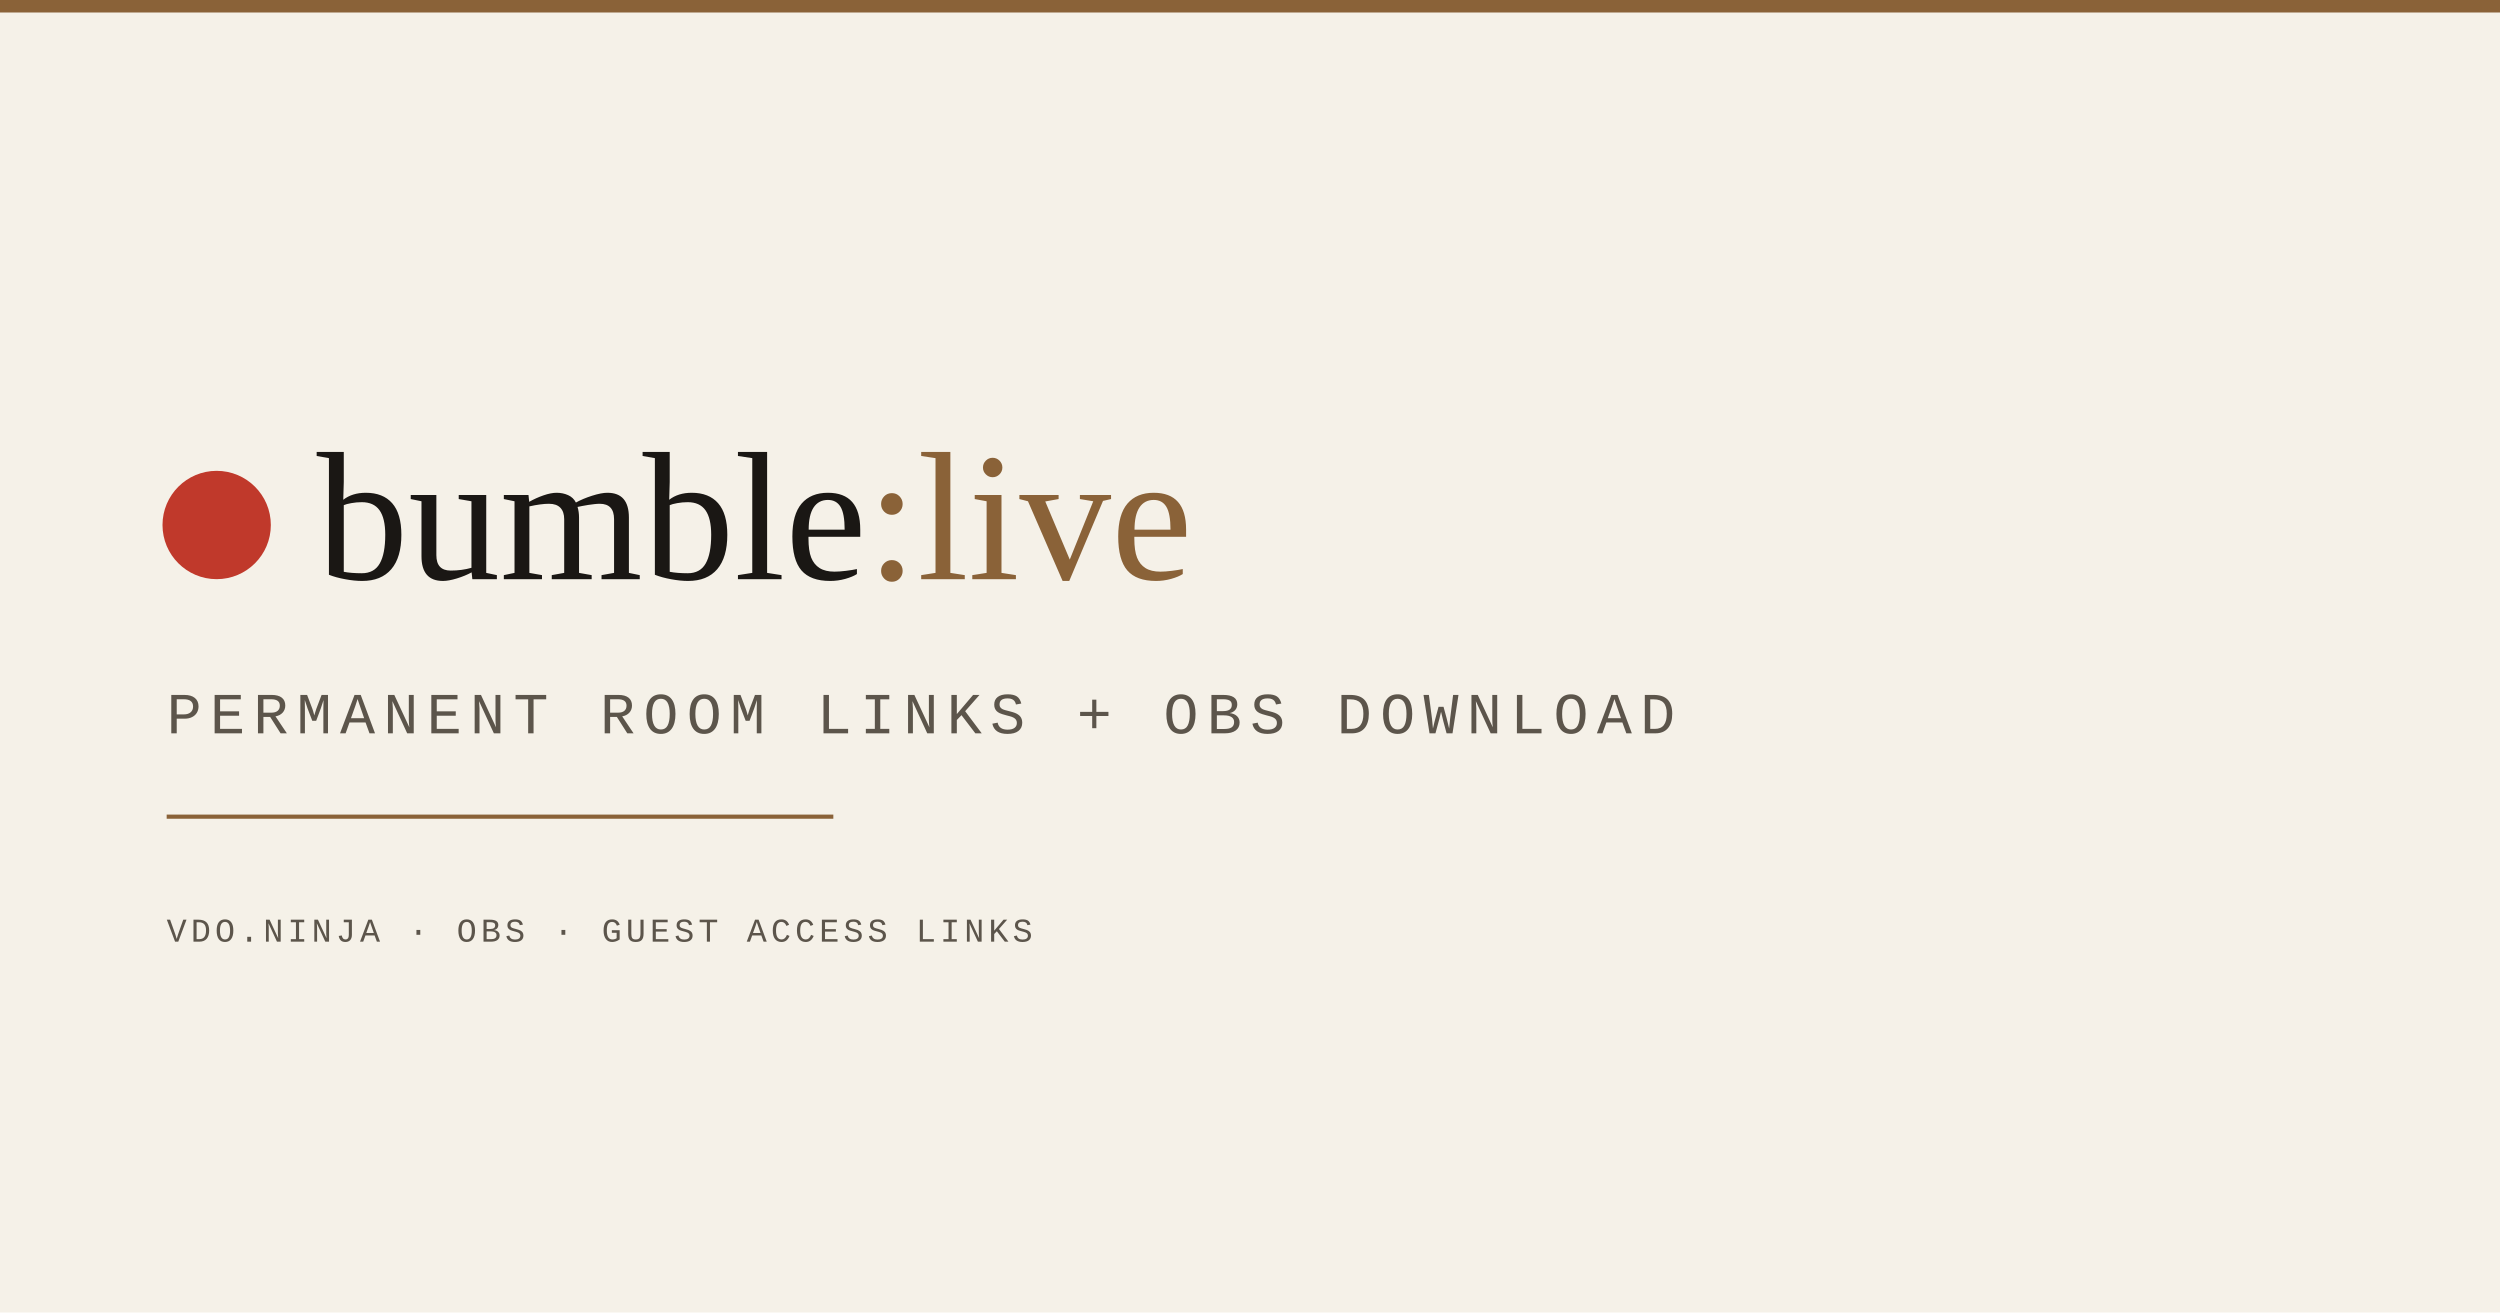
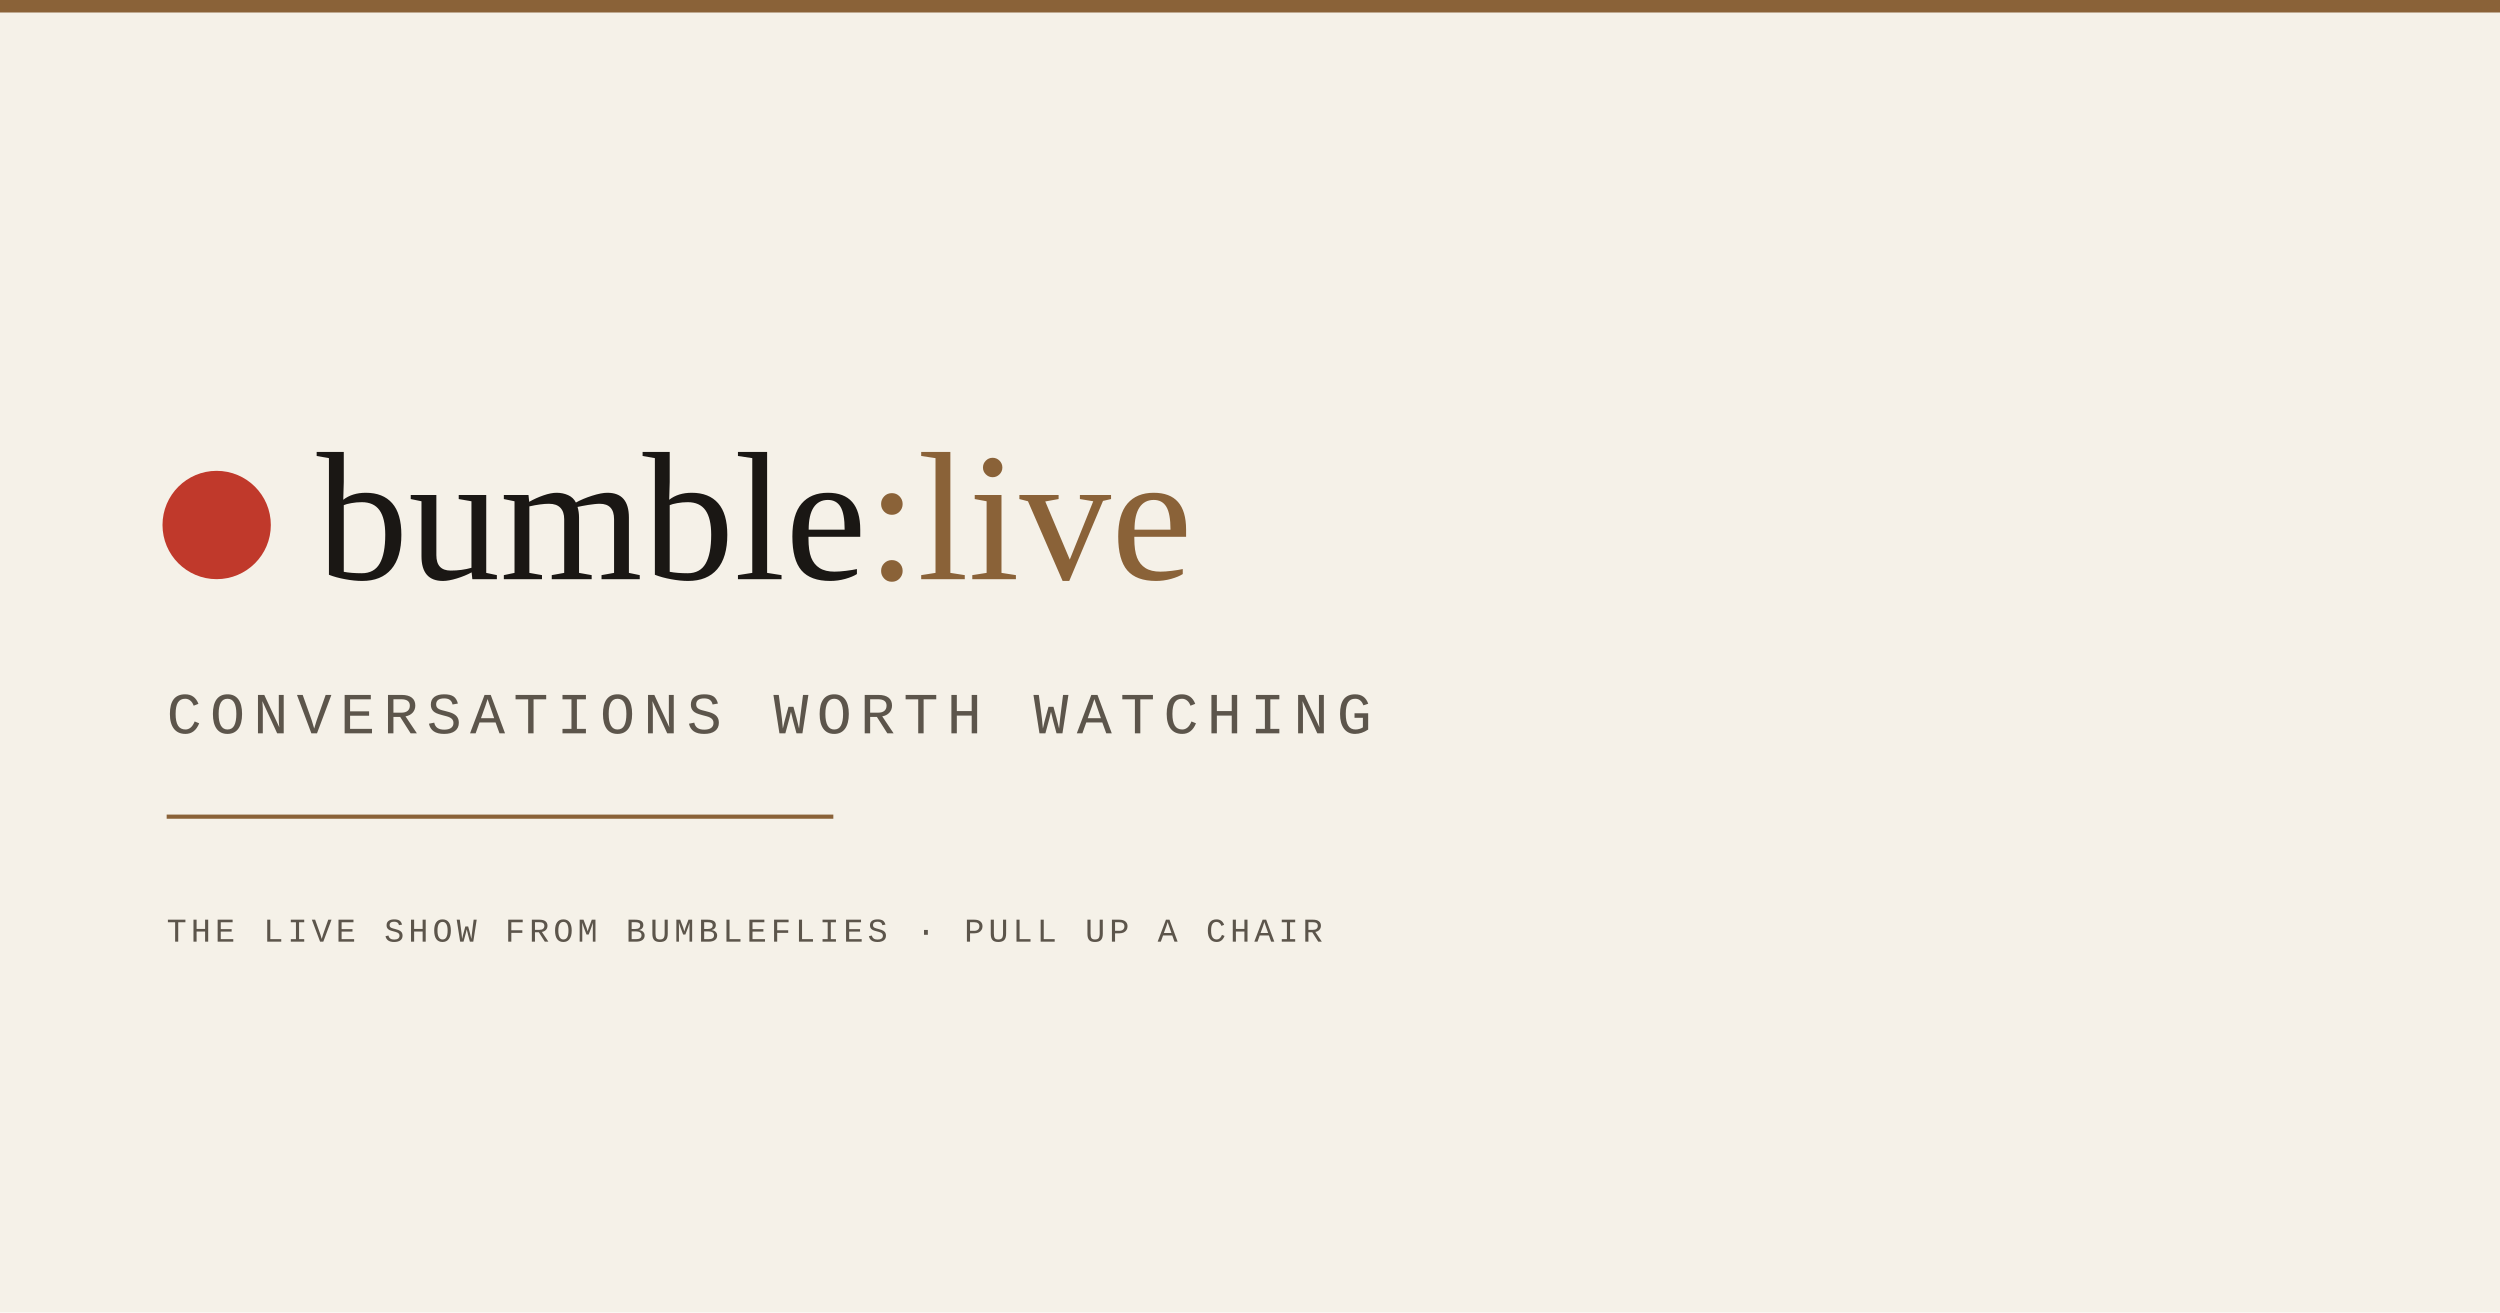
<svg xmlns="http://www.w3.org/2000/svg" width="1200" height="630" viewBox="0 0 1200 630">
  <rect width="1200" height="630" fill="#f5f1e8" />
  <rect x="0" y="0" width="1200" height="6" fill="#8a6238" />
  <circle cx="104" cy="252" r="26" fill="#c0392b" />
  <text x="152" y="278" font-family="Georgia, 'Times New Roman', serif" font-size="88" fill="#1a1714" font-weight="400">bumble<tspan fill="#8a6238">:live</tspan>
  </text>
-   <text x="80" y="352" font-family="'Courier New', monospace" font-size="28" fill="#5c554b" letter-spacing="4">PERMANENT ROOM LINKS + OBS DOWNLOAD</text>
+   <text x="80" y="352" font-family="'Courier New', monospace" font-size="28" fill="#5c554b" letter-spacing="4">CONVERSATIONS WORTH WATCHING</text>
  <line x1="80" y1="392" x2="400" y2="392" stroke="#8a6238" stroke-width="2" />
-   <text x="80" y="452" font-family="'Courier New', monospace" font-size="16" fill="#5c554b" letter-spacing="2">VDO.NINJA · OBS · GUEST ACCESS LINKS</text>
+   <text x="80" y="452" font-family="'Courier New', monospace" font-size="16" fill="#5c554b" letter-spacing="2">THE LIVE SHOW FROM BUMBLEFLIES · PULL UP A CHAIR</text>
</svg>
